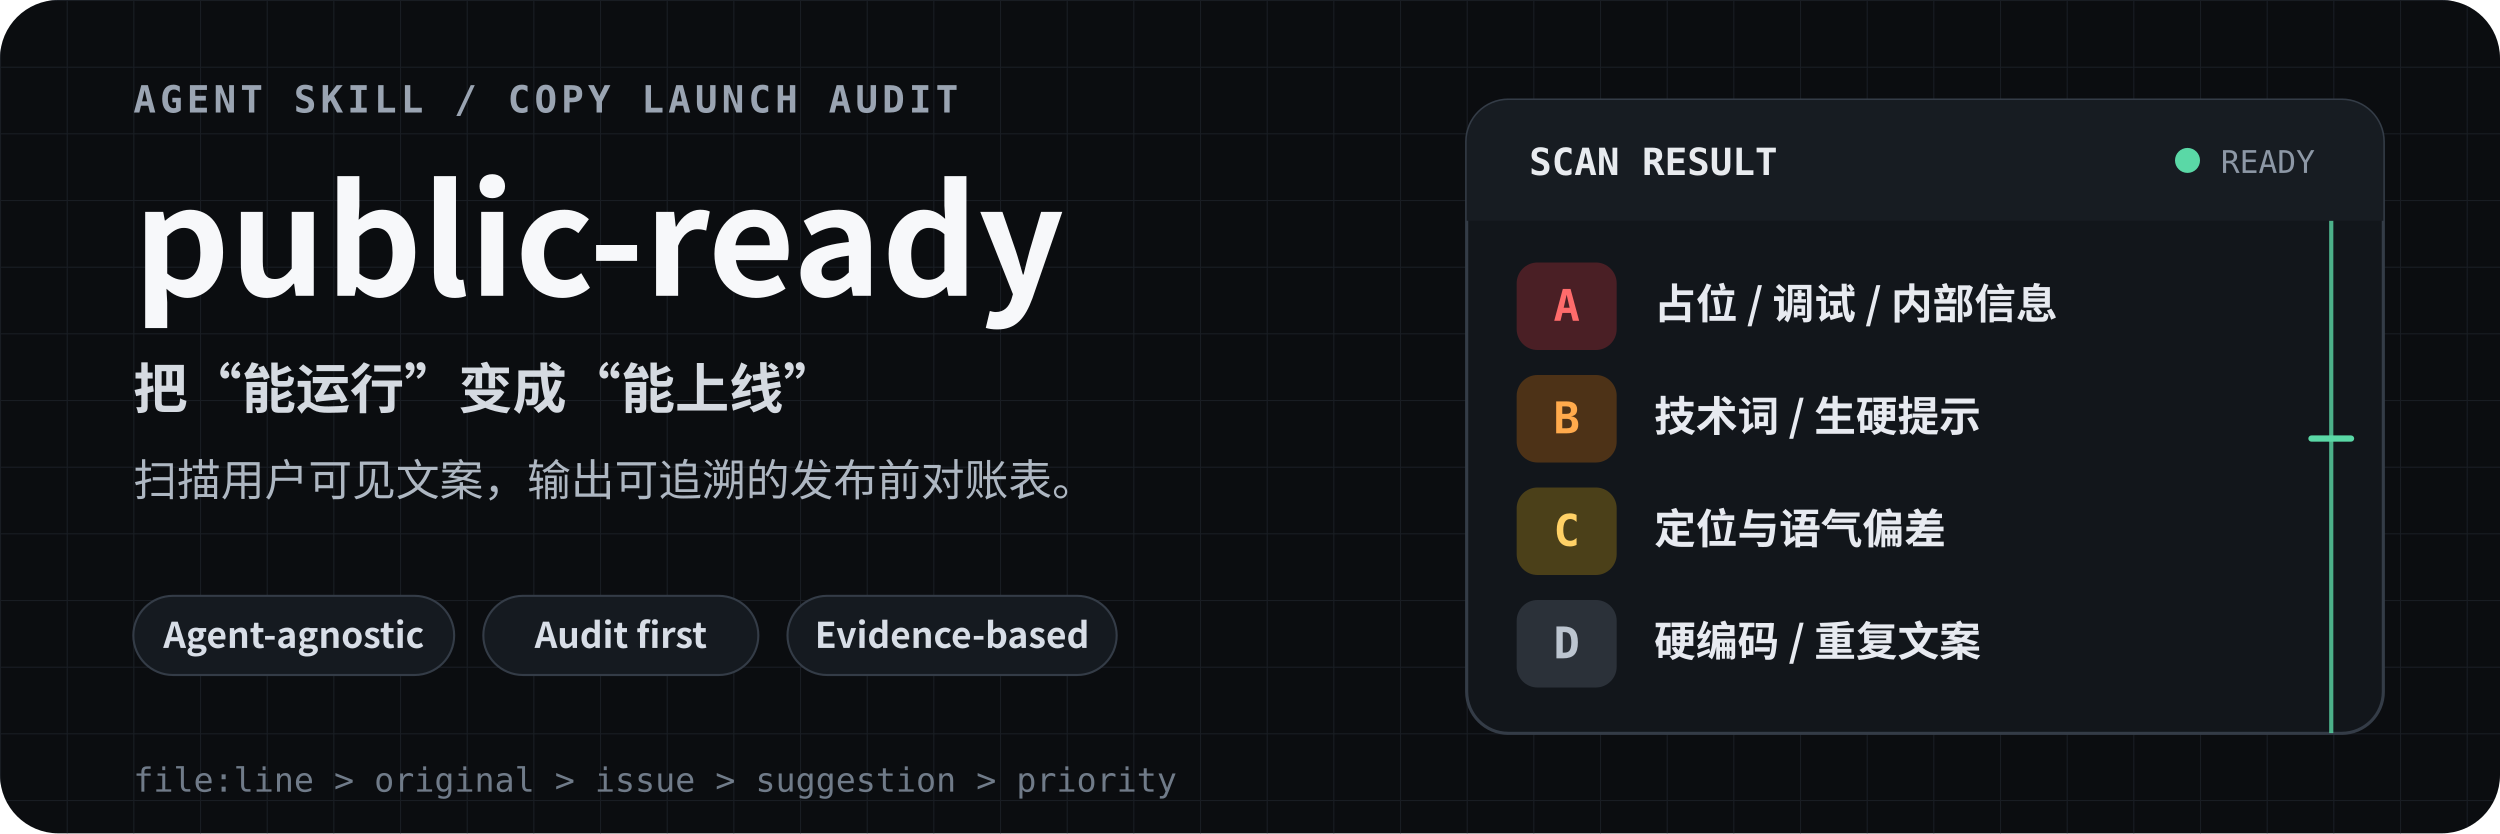
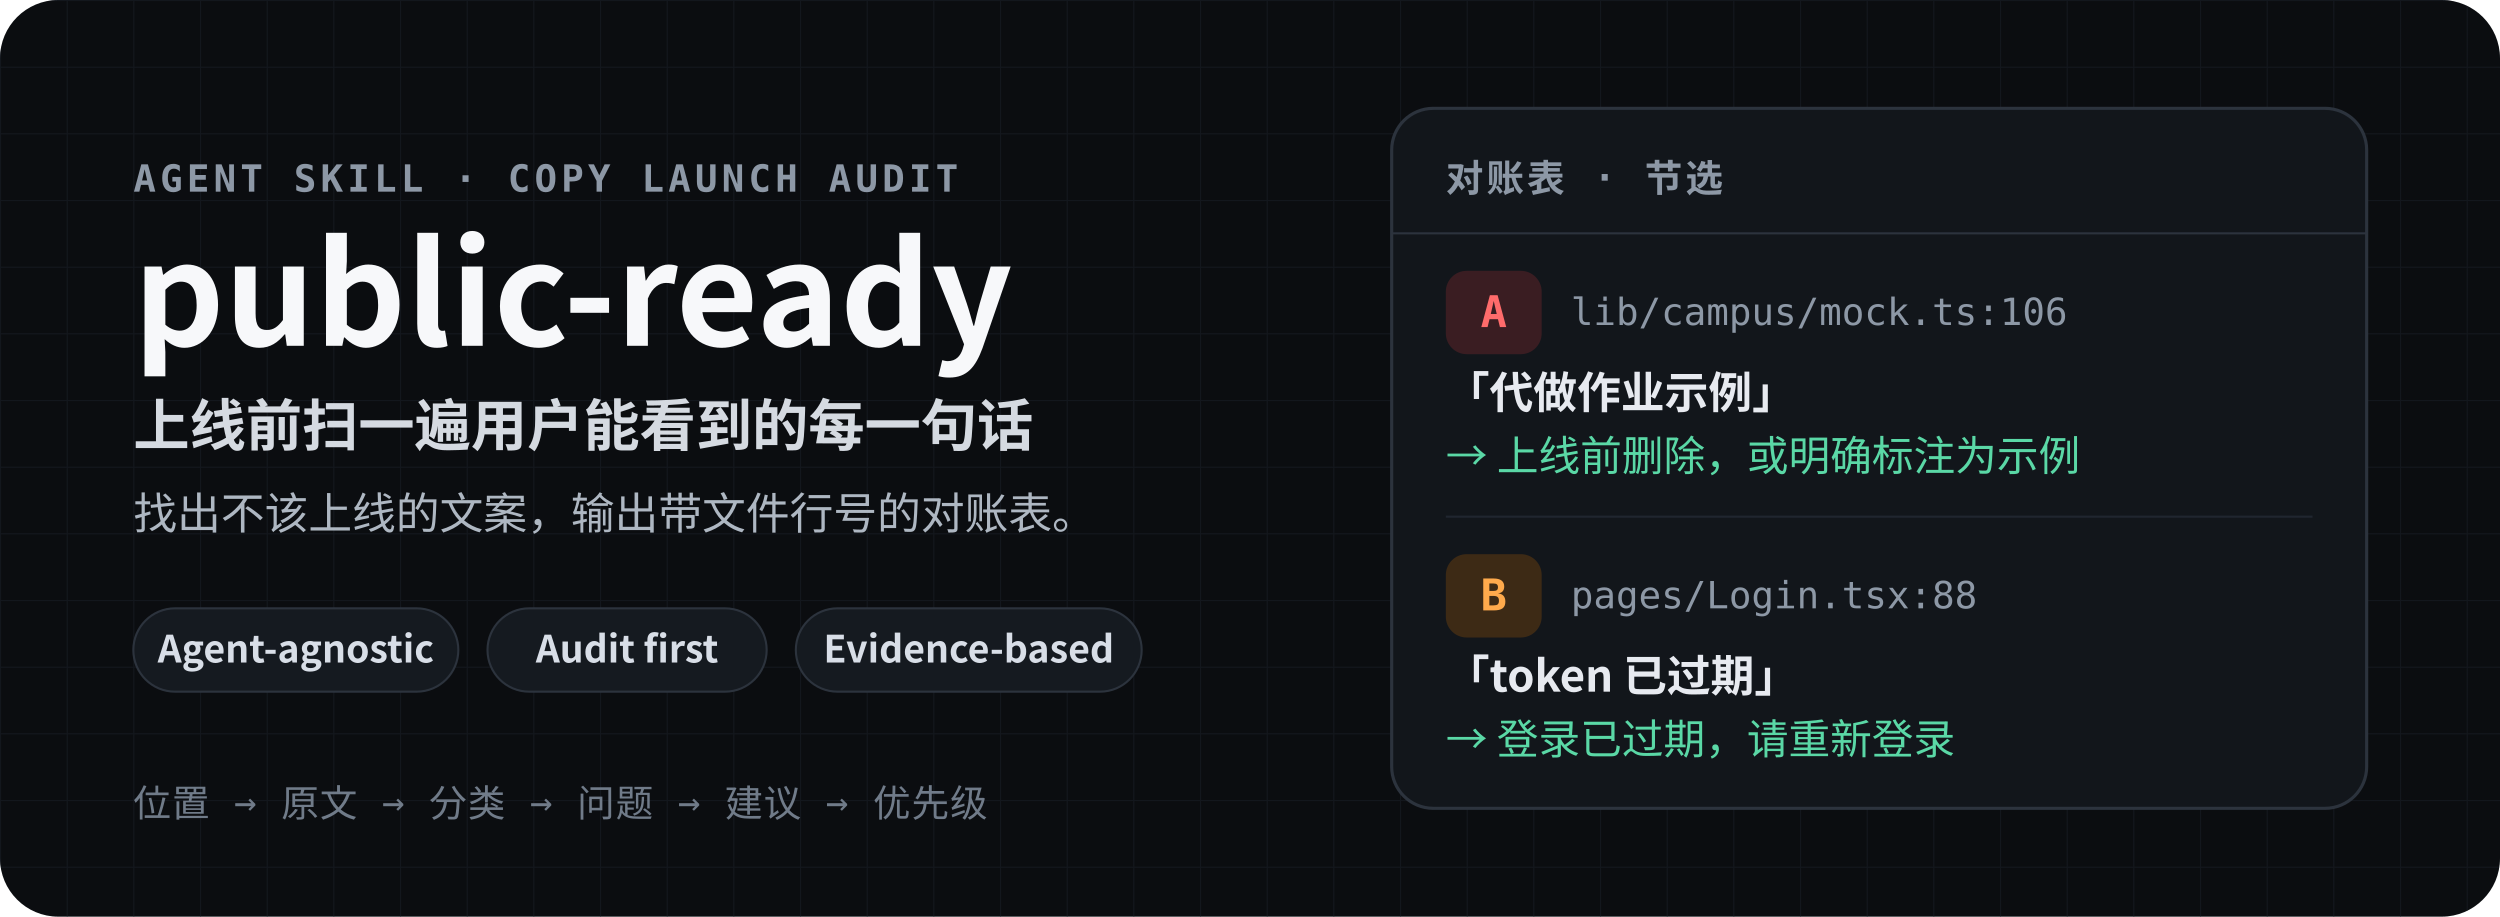
- <svg xmlns="http://www.w3.org/2000/svg" width="1200" height="400" viewBox="0 0 1200 400" role="img" aria-labelledby="title desc">
+ <svg xmlns="http://www.w3.org/2000/svg" width="1200" height="440" viewBox="0 0 1200 440" role="img" aria-labelledby="heroTitle heroDesc">
  <defs>
-     <pattern id="grid" width="32" height="32" patternUnits="userSpaceOnUse">
-       <path d="M 32 0 L 0 0 0 32" fill="none" stroke="#242A33" stroke-width="1" />
+     <pattern id="heroGrid" width="32" height="32" patternUnits="userSpaceOnUse">
+       <path d="M 32 0 L 0 0 0 32" fill="none" stroke="#1B212A" stroke-width="1" />
    </pattern>
-     <clipPath id="panelClip">
-       <rect x="704" y="48" width="440" height="304" rx="20" />
-     </clipPath>
  </defs>
-   <rect width="1200" height="400" rx="28" fill="#0B0D10" />
-   <rect width="1200" height="400" rx="28" fill="url(#grid)" opacity="0.55" />
-   <g id="title-block" transform="translate(64 54)">
-     <text x="0" y="0" fill="#9AA4B2" font-size="18" font-weight="700" font-family="ui-monospace, SFMono-Regular, Menlo, Monaco, Consolas, monospace" letter-spacing="2">AGENT SKILL / COPY LAUNCH AUDIT</text>
-     <text x="0" y="88" fill="#F7F8FA" font-size="72" font-weight="760" font-family="'Noto Sans CJK SC', 'PingFang SC', 'Microsoft YaHei', -apple-system, BlinkMacSystemFont, 'Segoe UI', sans-serif">
-       public-ready
-     </text>
-     <text x="0" y="142" fill="#D5DAE1" font-size="26" font-weight="600" font-family="'Noto Sans CJK SC', 'PingFang SC', 'Microsoft YaHei', -apple-system, BlinkMacSystemFont, 'Segoe UI', sans-serif">
-       把“能运行”变成“能上线”
-     </text>
-     <text x="0" y="184" fill="#AEB7C2" font-size="21" font-family="'Noto Sans CJK SC', 'PingFang SC', 'Microsoft YaHei', -apple-system, BlinkMacSystemFont, 'Segoe UI', sans-serif">
-       扫描用户可见文案，输出可追溯的发布前对账表。
-     </text>
-     <g transform="translate(0 232)">
-       <rect x="0" y="0" width="154" height="38" rx="19" fill="#151A20" stroke="#343C47" />
-       <text x="77" y="25" text-anchor="middle" fill="#D8DEE7" font-size="17" font-weight="650" font-family="'Noto Sans CJK SC', 'PingFang SC', 'Microsoft YaHei', -apple-system, BlinkMacSystemFont, 'Segoe UI', sans-serif">Agent-agnostic</text>
-       <rect x="168" y="0" width="132" height="38" rx="19" fill="#151A20" stroke="#343C47" />
-       <text x="234" y="25" text-anchor="middle" fill="#D8DEE7" font-size="17" font-weight="650" font-family="'Noto Sans CJK SC', 'PingFang SC', 'Microsoft YaHei', -apple-system, BlinkMacSystemFont, 'Segoe UI', sans-serif">Audit first</text>
-       <rect x="314" y="0" width="158" height="38" rx="19" fill="#151A20" stroke="#343C47" />
-       <text x="393" y="25" text-anchor="middle" fill="#D8DEE7" font-size="17" font-weight="650" font-family="'Noto Sans CJK SC', 'PingFang SC', 'Microsoft YaHei', -apple-system, BlinkMacSystemFont, 'Segoe UI', sans-serif">Evidence-based</text>
+   <rect width="1200" height="440" rx="28" fill="#0B0D10" />
+   <rect width="1200" height="440" rx="28" fill="url(#heroGrid)" opacity="0.5" />
+   <g id="title-block" transform="translate(64 0)">
+     <text x="0" y="92" fill="#8D98A6" font-size="18" font-weight="700" letter-spacing="2" font-family="ui-monospace, SFMono-Regular, Menlo, Monaco, Consolas, monospace">AGENT SKILL · COPY LAUNCH AUDIT</text>
+     <text x="0" y="166" fill="#F7F8FA" font-size="68" font-weight="760" font-family="'PingFang SC', 'Noto Sans CJK SC', 'Microsoft YaHei', -apple-system, BlinkMacSystemFont, 'Segoe UI', sans-serif">public-ready</text>
+     <text x="0" y="214" fill="#D5DAE1" font-size="27" font-weight="600" font-family="'PingFang SC', 'Noto Sans CJK SC', 'Microsoft YaHei', -apple-system, BlinkMacSystemFont, 'Segoe UI', sans-serif">上线前扫一遍用户能看到的每一句话</text>
+     <text x="0" y="254" fill="#AEB7C2" font-size="21" font-family="'PingFang SC', 'Noto Sans CJK SC', 'Microsoft YaHei', -apple-system, BlinkMacSystemFont, 'Segoe UI', sans-serif">找出不该上线的文案，输出带文件行号的对账表。</text>
+     <g transform="translate(0 292)">
+       <rect x="0" y="0" width="156" height="40" rx="20" fill="#151A20" stroke="#2C333D" />
+       <text x="78" y="26" text-anchor="middle" fill="#D8DEE7" font-size="18" font-weight="650" font-family="'PingFang SC', 'Noto Sans CJK SC', -apple-system, BlinkMacSystemFont, 'Segoe UI', sans-serif">Agent-agnostic</text>
+       <rect x="170" y="0" width="134" height="40" rx="20" fill="#151A20" stroke="#2C333D" />
+       <text x="237" y="26" text-anchor="middle" fill="#D8DEE7" font-size="18" font-weight="650" font-family="'PingFang SC', 'Noto Sans CJK SC', -apple-system, BlinkMacSystemFont, 'Segoe UI', sans-serif">Audit first</text>
+       <rect x="318" y="0" width="166" height="40" rx="20" fill="#151A20" stroke="#2C333D" />
+       <text x="401" y="26" text-anchor="middle" fill="#D8DEE7" font-size="18" font-weight="650" font-family="'PingFang SC', 'Noto Sans CJK SC', -apple-system, BlinkMacSystemFont, 'Segoe UI', sans-serif">Evidence-based</text>
    </g>
-     <text x="0" y="326" fill="#707B89" font-size="16" font-family="ui-monospace, SFMono-Regular, Menlo, Monaco, Consolas, monospace">
-       file:line  &gt;  original  &gt;  issue  &gt;  suggestion  &gt;  priority
-     </text>
+     <text x="0" y="392" fill="#707B89" font-size="18" letter-spacing="0.5" font-family="ui-monospace, SFMono-Regular, Menlo, Monaco, Consolas, monospace">位置 → 原文 → 分类 → 问题 → 建议 → 优先级</text>
  </g>
-   <g id="audit-proof">
-     <rect x="704" y="48" width="440" height="304" rx="20" fill="#12161B" stroke="#343C47" stroke-width="1.5" />
-     <g clip-path="url(#panelClip)">
-       <rect x="704" y="48" width="440" height="58" fill="#171C22" />
-       <text x="734" y="84" fill="#E8EBEF" font-size="18" font-weight="750" font-family="ui-monospace, SFMono-Regular, Menlo, Monaco, Consolas, monospace">
-         SCAN RESULT
-       </text>
-       <circle cx="1050" cy="77" r="6" fill="#5AD8A6" />
-       <text x="1066" y="83" fill="#8D98A6" font-size="15" font-family="ui-monospace, SFMono-Regular, Menlo, Monaco, Consolas, monospace">
-         READY
-       </text>
-       <g transform="translate(728 126)">
-         <rect x="0" y="0" width="48" height="42" rx="10" fill="#4A1F25" />
-         <text x="24" y="28" text-anchor="middle" fill="#FF6B6B" font-size="21" font-weight="800" font-family="ui-monospace, SFMono-Regular, Menlo, monospace">A</text>
-         <text x="66" y="27" fill="#E7EAF0" font-size="20" font-weight="650" font-family="'Noto Sans CJK SC', 'PingFang SC', 'Microsoft YaHei', -apple-system, BlinkMacSystemFont, 'Segoe UI', sans-serif">
-           占位 / 调试 / 内部信息
-         </text>
-         <rect x="0" y="54" width="48" height="42" rx="10" fill="#4D3217" />
-         <text x="24" y="82" text-anchor="middle" fill="#FFAA4C" font-size="21" font-weight="800" font-family="ui-monospace, SFMono-Regular, Menlo, monospace">B</text>
-         <text x="66" y="81" fill="#E7EAF0" font-size="20" font-weight="650" font-family="'Noto Sans CJK SC', 'PingFang SC', 'Microsoft YaHei', -apple-system, BlinkMacSystemFont, 'Segoe UI', sans-serif">
-           技术词 / 生硬提示
-         </text>
-         <rect x="0" y="108" width="48" height="42" rx="10" fill="#4B4019" />
-         <text x="24" y="136" text-anchor="middle" fill="#FFD166" font-size="21" font-weight="800" font-family="ui-monospace, SFMono-Regular, Menlo, monospace">C</text>
-         <text x="66" y="135" fill="#E7EAF0" font-size="20" font-weight="650" font-family="'Noto Sans CJK SC', 'PingFang SC', 'Microsoft YaHei', -apple-system, BlinkMacSystemFont, 'Segoe UI', sans-serif">
-           定位与语气偏差
-         </text>
-         <rect x="0" y="162" width="48" height="42" rx="10" fill="#2B3139" />
-         <text x="24" y="190" text-anchor="middle" fill="#BCC5D0" font-size="21" font-weight="800" font-family="ui-monospace, SFMono-Regular, Menlo, monospace">D</text>
-         <text x="66" y="189" fill="#E7EAF0" font-size="20" font-weight="650" font-family="'Noto Sans CJK SC', 'PingFang SC', 'Microsoft YaHei', -apple-system, BlinkMacSystemFont, 'Segoe UI', sans-serif">
-           硬编码 / 重复文案
-         </text>
-       </g>
-       <rect x="1118" y="106" width="2" height="246" fill="#5AD8A6" opacity="0.8" />
-       <rect x="1108" y="209" width="22" height="3" rx="1.5" fill="#5AD8A6" />
+   <g id="audit-rows" transform="translate(668 52)">
+     <rect x="0" y="0" width="468" height="336" rx="20" fill="#12161B" stroke="#2C333D" stroke-width="1.5" />
+     <text x="26" y="40" fill="#8D98A6" font-size="18" font-weight="700" letter-spacing="1.5" font-family="ui-monospace, SFMono-Regular, Menlo, Monaco, Consolas, monospace">对账表 · 节选</text>
+     <path d="M 0 60 H 468" stroke="#2C333D" stroke-width="1" />
+     <g id="row-a" transform="translate(26 78)">
+       <rect x="0" y="0" width="46" height="40" rx="10" fill="#3A1D22" />
+       <text x="23" y="27" text-anchor="middle" fill="#FF6B6B" font-size="21" font-weight="800" font-family="ui-monospace, SFMono-Regular, Menlo, monospace">A</text>
+       <text x="60" y="26" fill="#8D98A6" font-size="18" font-family="ui-monospace, SFMono-Regular, Menlo, Monaco, Consolas, monospace">lib/campus/mock.ts:106</text>
+       <text x="0" y="66" fill="#E7EAF0" font-size="21" font-weight="600" font-family="'PingFang SC', 'Noto Sans CJK SC', -apple-system, BlinkMacSystemFont, 'Segoe UI', sans-serif">「代做作业示例」</text>
+       <text x="0" y="96" fill="#5AD8A6" font-size="20" font-family="'PingFang SC', 'Noto Sans CJK SC', -apple-system, BlinkMacSystemFont, 'Segoe UI', sans-serif">→ 上线前删除，或明确标注为示例</text>
+     </g>
+     <path d="M 26 196 H 442" stroke="#20262F" stroke-width="1" />
+     <g id="row-b" transform="translate(26 214)">
+       <rect x="0" y="0" width="46" height="40" rx="10" fill="#3D2A15" />
+       <text x="23" y="27" text-anchor="middle" fill="#FFAA4C" font-size="21" font-weight="800" font-family="ui-monospace, SFMono-Regular, Menlo, monospace">B</text>
+       <text x="60" y="26" fill="#8D98A6" font-size="18" font-family="ui-monospace, SFMono-Regular, Menlo, Monaco, Consolas, monospace">pages/Login.tsx:88</text>
+       <text x="0" y="66" fill="#E7EAF0" font-size="21" font-weight="600" font-family="'PingFang SC', 'Noto Sans CJK SC', -apple-system, BlinkMacSystemFont, 'Segoe UI', sans-serif">「token 已过期」</text>
+       <text x="0" y="96" fill="#5AD8A6" font-size="20" font-family="'PingFang SC', 'Noto Sans CJK SC', -apple-system, BlinkMacSystemFont, 'Segoe UI', sans-serif">→ 登录已过期，请重新登录</text>
    </g>
  </g>
</svg>
